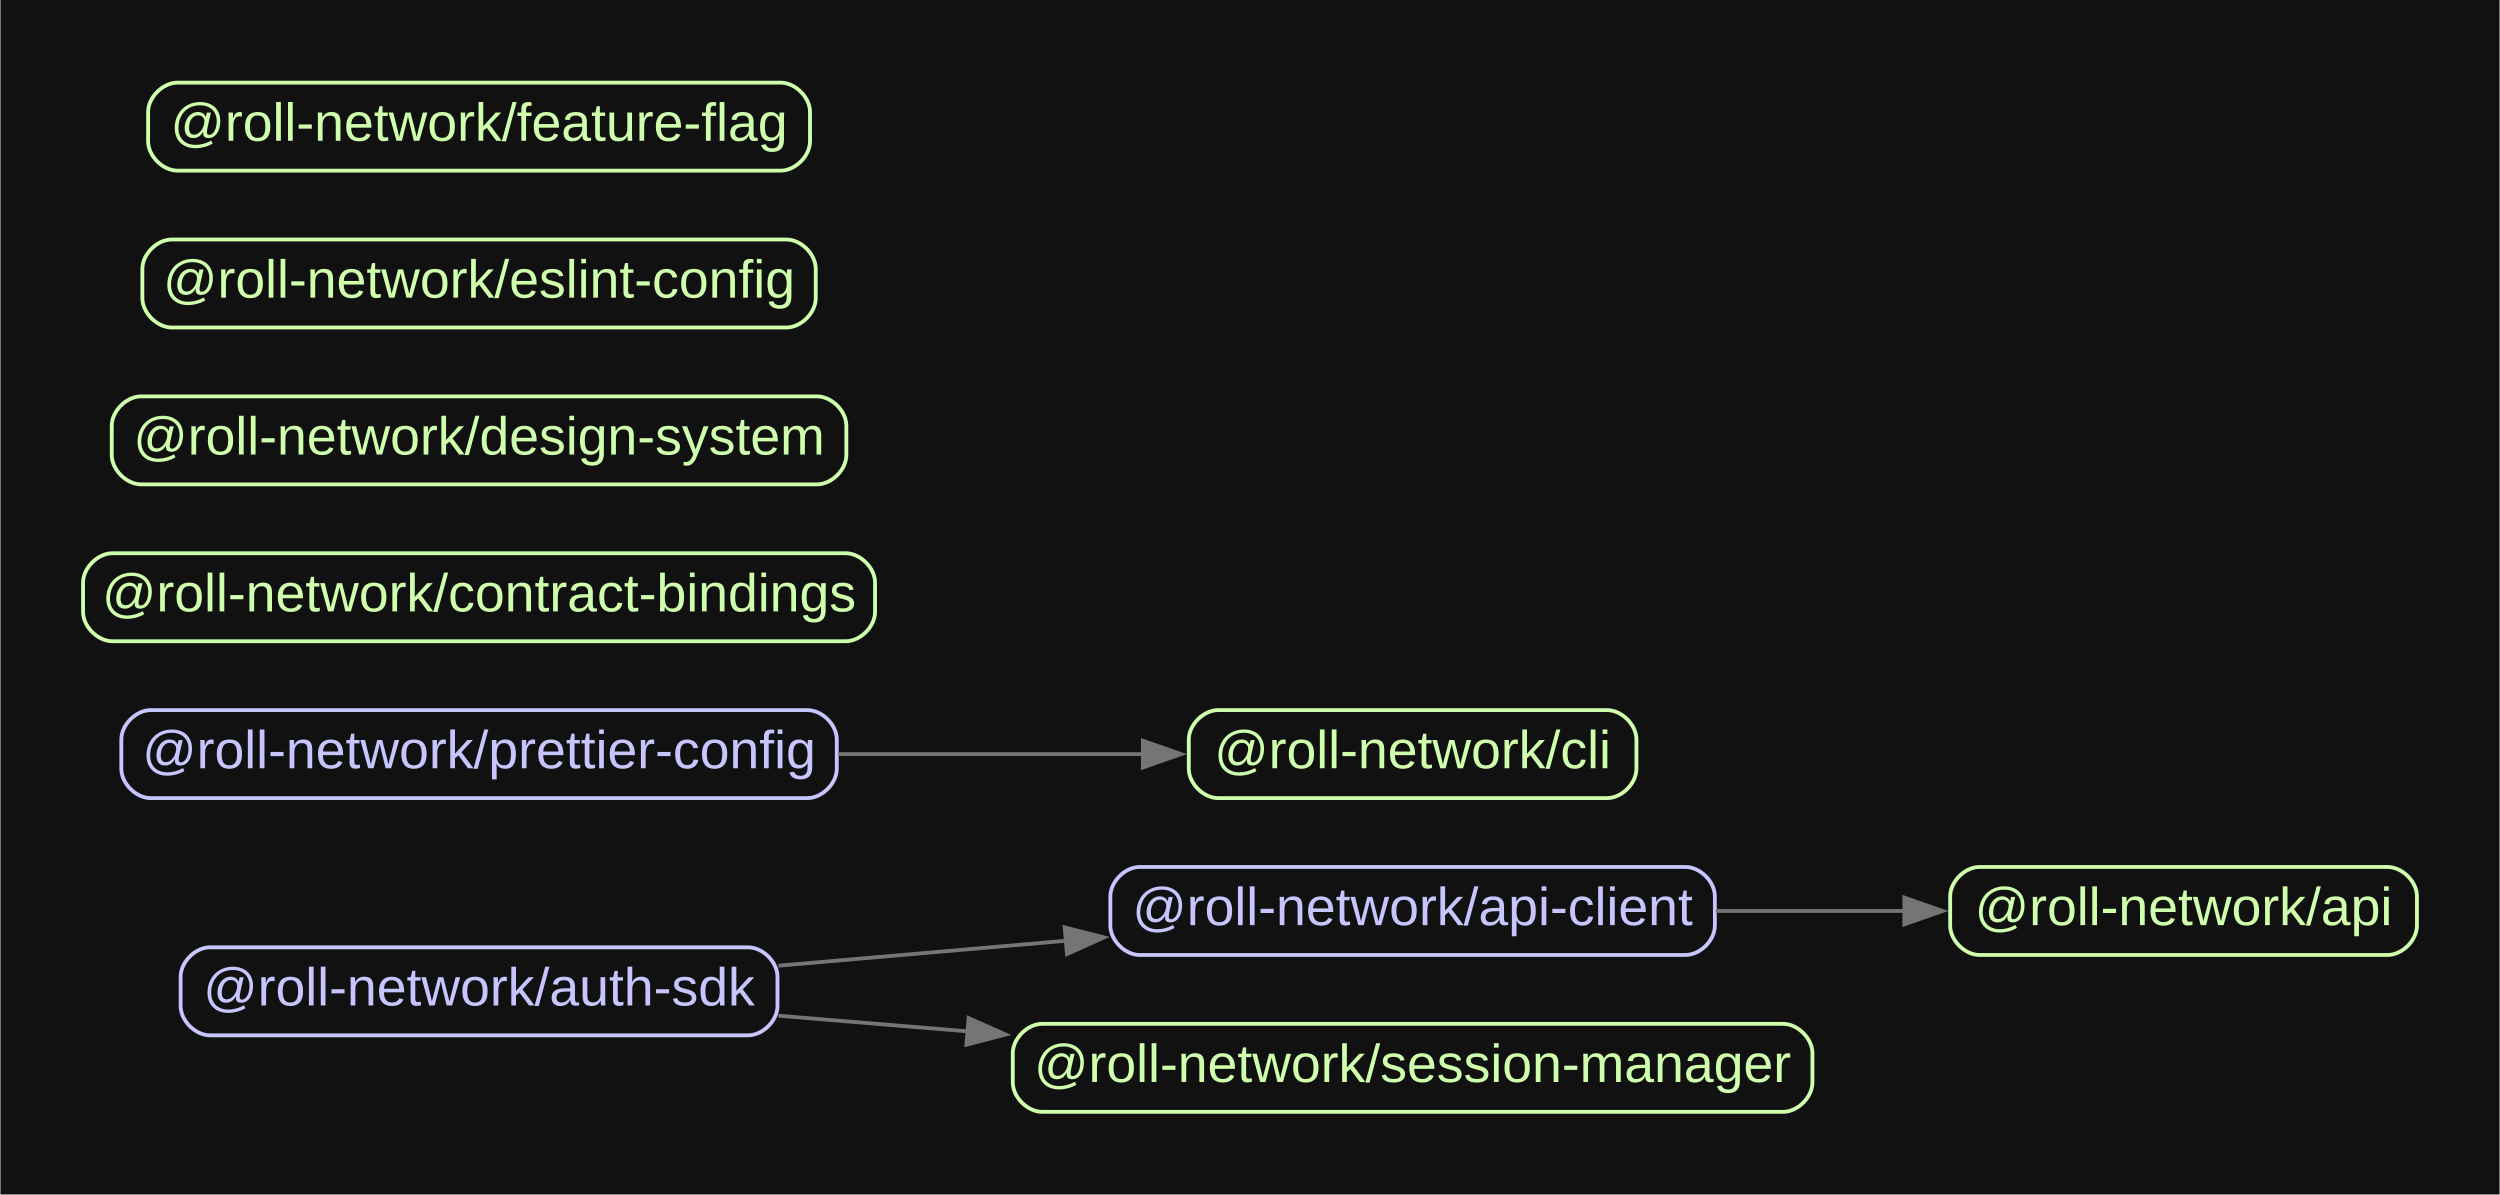
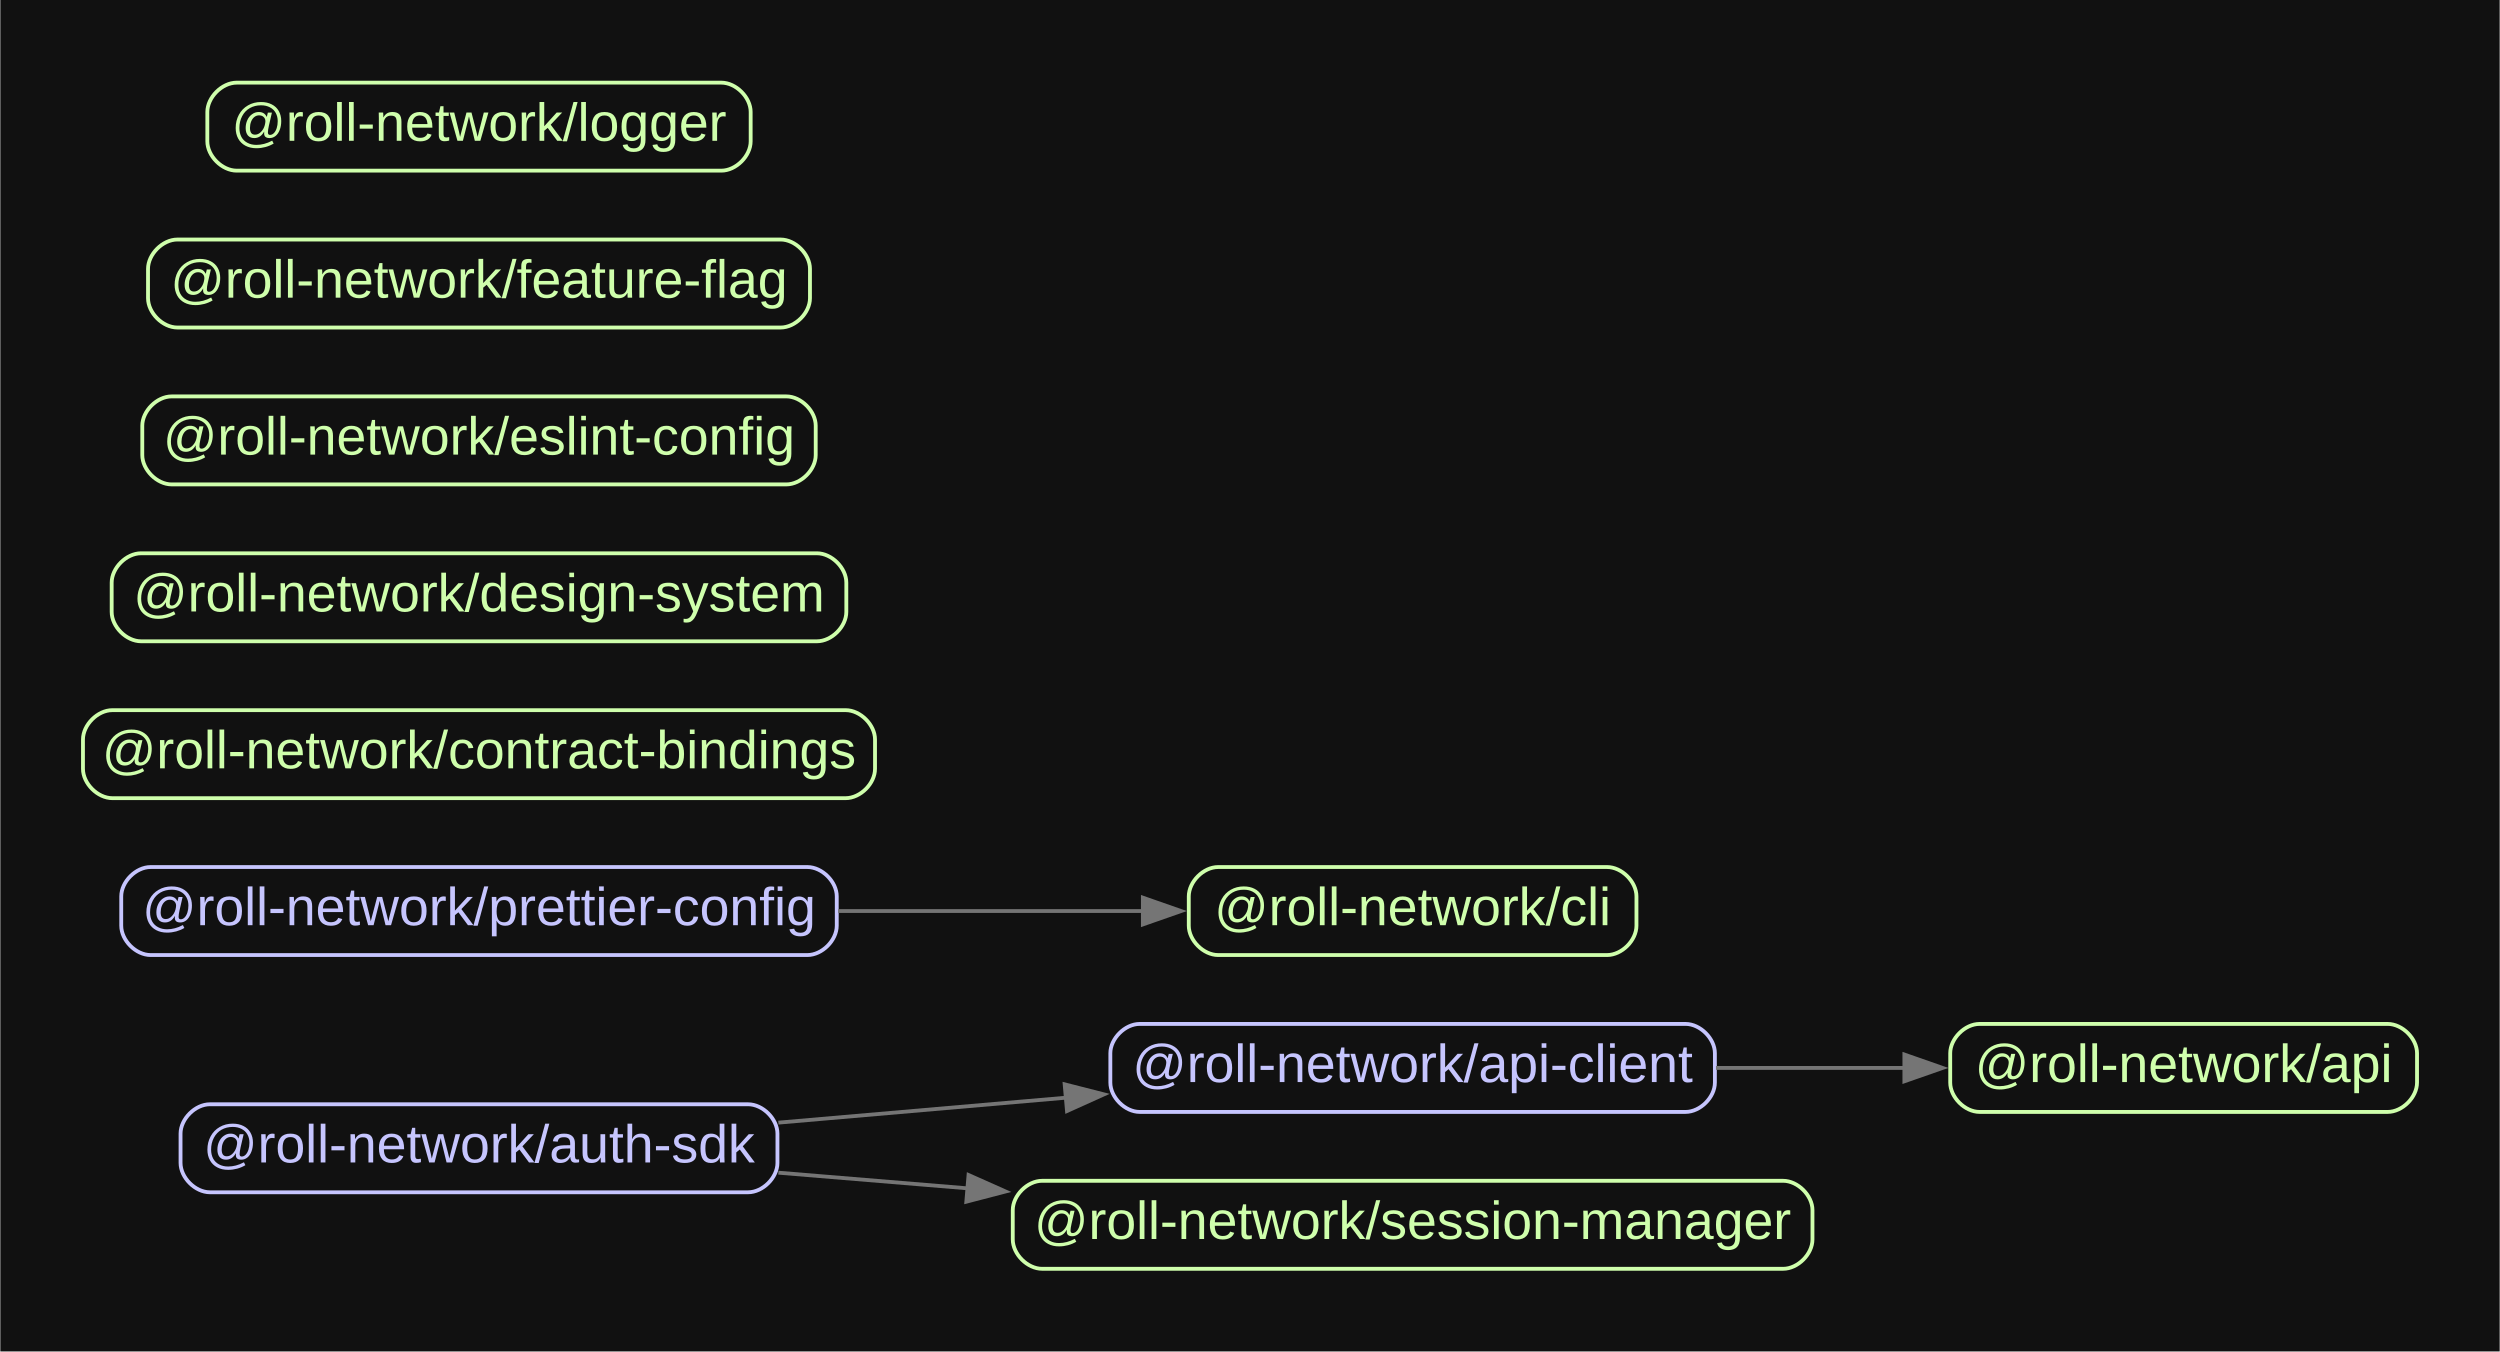
- <svg xmlns="http://www.w3.org/2000/svg" width="653pt" height="312pt" viewBox="0.00 0.00 653.20 312.20">
-   <g id="graph0" class="graph" transform="scale(1 1) rotate(0) translate(21.6 290.6)">
-     <polygon fill="#111111" stroke="none" points="-21.6,21.6 -21.6,-290.6 631.6,-290.6 631.6,21.6 -21.6,21.6" />
+ <svg xmlns="http://www.w3.org/2000/svg" width="653pt" height="353pt" viewBox="0.00 0.00 653.20 353.20">
+   <g id="graph0" class="graph" transform="scale(1 1) rotate(0) translate(21.6 331.6)">
+     <polygon fill="#111111" stroke="none" points="-21.6,21.6 -21.6,-331.6 631.6,-331.6 631.6,21.6 -21.6,21.6" />
    <g id="node1" class="node">
      <path fill="none" stroke="#cfffac" d="M602.33,-64C602.33,-64 495.67,-64 495.67,-64 491.83,-64 488,-60.17 488,-56.33 488,-56.33 488,-48.67 488,-48.67 488,-44.83 491.83,-41 495.67,-41 495.67,-41 602.33,-41 602.33,-41 606.17,-41 610,-44.83 610,-48.67 610,-48.67 610,-56.33 610,-56.33 610,-60.17 606.17,-64 602.33,-64" />
      <text text-anchor="middle" x="549" y="-48.8" font-family="Arial" font-size="14.00" fill="#cfffac">@roll-network/api</text>
    </g>
    <g id="node2" class="node">
      <path fill="none" stroke="#c6c5fe" d="M418.83,-64C418.83,-64 276.17,-64 276.17,-64 272.33,-64 268.5,-60.17 268.5,-56.33 268.5,-56.33 268.5,-48.67 268.5,-48.67 268.5,-44.83 272.33,-41 276.17,-41 276.17,-41 418.83,-41 418.83,-41 422.67,-41 426.5,-44.83 426.5,-48.67 426.5,-48.67 426.5,-56.33 426.5,-56.33 426.5,-60.17 422.67,-64 418.83,-64" />
      <text text-anchor="middle" x="347.5" y="-48.8" font-family="Arial" font-size="14.00" fill="#c6c5fe">@roll-network/api-client</text>
    </g>
    <g id="edge1" class="edge">
      <path fill="none" stroke="#757575" d="M426.78,-52.5C443.03,-52.5 460.07,-52.5 476.08,-52.5" />
      <polygon fill="#757575" stroke="#757575" points="476.02,-56 486.02,-52.5 476.02,-49 476.02,-56" />
    </g>
    <g id="node3" class="node">
      <path fill="none" stroke="#c6c5fe" d="M173.83,-43C173.83,-43 33.17,-43 33.17,-43 29.33,-43 25.5,-39.17 25.5,-35.33 25.5,-35.33 25.5,-27.67 25.5,-27.67 25.5,-23.83 29.33,-20 33.17,-20 33.17,-20 173.83,-20 173.83,-20 177.67,-20 181.5,-23.83 181.5,-27.67 181.5,-27.67 181.5,-35.33 181.5,-35.33 181.5,-39.17 177.67,-43 173.83,-43" />
      <text text-anchor="middle" x="103.5" y="-27.8" font-family="Arial" font-size="14.00" fill="#c6c5fe">@roll-network/auth-sdk</text>
    </g>
    <g id="edge2" class="edge">
      <path fill="none" stroke="#757575" d="M181.74,-38.2C205.73,-40.28 232.37,-42.6 257.12,-44.74" />
      <polygon fill="#757575" stroke="#757575" points="256.56,-48.21 266.83,-45.59 257.17,-41.23 256.56,-48.21" />
    </g>
    <g id="node4" class="node">
      <path fill="none" stroke="#cfffac" d="M444.33,-23C444.33,-23 250.67,-23 250.67,-23 246.83,-23 243,-19.17 243,-15.33 243,-15.33 243,-7.67 243,-7.67 243,-3.83 246.83,0 250.67,0 250.67,0 444.33,0 444.33,0 448.17,0 452,-3.83 452,-7.67 452,-7.67 452,-15.33 452,-15.33 452,-19.17 448.17,-23 444.33,-23" />
      <text text-anchor="middle" x="347.5" y="-7.8" font-family="Arial" font-size="14.00" fill="#cfffac">@roll-network/session-manager</text>
    </g>
    <g id="edge3" class="edge">
      <path fill="none" stroke="#757575" d="M181.74,-25.12C197.62,-23.8 214.67,-22.39 231.56,-21" />
      <polygon fill="#757575" stroke="#757575" points="231.44,-24.52 241.12,-20.21 230.86,-17.54 231.44,-24.52" />
    </g>
    <g id="node5" class="node">
      <path fill="none" stroke="#cfffac" d="M398.33,-105C398.33,-105 296.67,-105 296.67,-105 292.83,-105 289,-101.17 289,-97.33 289,-97.33 289,-89.67 289,-89.67 289,-85.83 292.83,-82 296.67,-82 296.67,-82 398.33,-82 398.33,-82 402.17,-82 406,-85.83 406,-89.67 406,-89.67 406,-97.33 406,-97.33 406,-101.17 402.17,-105 398.33,-105" />
      <text text-anchor="middle" x="347.5" y="-89.8" font-family="Arial" font-size="14.00" fill="#cfffac">@roll-network/cli</text>
    </g>
    <g id="node6" class="node">
      <path fill="none" stroke="#cfffac" d="M199.33,-146C199.33,-146 7.67,-146 7.67,-146 3.83,-146 0,-142.17 0,-138.33 0,-138.33 0,-130.67 0,-130.67 0,-126.83 3.83,-123 7.67,-123 7.67,-123 199.33,-123 199.33,-123 203.17,-123 207,-126.83 207,-130.67 207,-130.67 207,-138.33 207,-138.33 207,-142.17 203.17,-146 199.33,-146" />
      <text text-anchor="middle" x="103.5" y="-130.8" font-family="Arial" font-size="14.00" fill="#cfffac">@roll-network/contract-bindings</text>
    </g>
    <g id="node7" class="node">
      <path fill="none" stroke="#cfffac" d="M191.83,-187C191.83,-187 15.17,-187 15.17,-187 11.33,-187 7.5,-183.17 7.5,-179.33 7.5,-179.33 7.5,-171.67 7.5,-171.67 7.5,-167.83 11.33,-164 15.17,-164 15.17,-164 191.83,-164 191.83,-164 195.67,-164 199.5,-167.83 199.5,-171.67 199.5,-171.67 199.5,-179.33 199.5,-179.33 199.5,-183.17 195.67,-187 191.83,-187" />
      <text text-anchor="middle" x="103.5" y="-171.8" font-family="Arial" font-size="14.00" fill="#cfffac">@roll-network/design-system</text>
    </g>
    <g id="node8" class="node">
      <path fill="none" stroke="#cfffac" d="M183.83,-228C183.83,-228 23.17,-228 23.17,-228 19.33,-228 15.5,-224.17 15.5,-220.33 15.5,-220.33 15.5,-212.67 15.5,-212.67 15.5,-208.83 19.33,-205 23.17,-205 23.17,-205 183.83,-205 183.83,-205 187.67,-205 191.5,-208.83 191.5,-212.67 191.5,-212.67 191.5,-220.33 191.5,-220.33 191.5,-224.17 187.67,-228 183.83,-228" />
      <text text-anchor="middle" x="103.5" y="-212.8" font-family="Arial" font-size="14.00" fill="#cfffac">@roll-network/eslint-config</text>
    </g>
    <g id="node9" class="node">
      <path fill="none" stroke="#cfffac" d="M182.33,-269C182.33,-269 24.67,-269 24.67,-269 20.83,-269 17,-265.17 17,-261.33 17,-261.33 17,-253.67 17,-253.67 17,-249.83 20.83,-246 24.67,-246 24.67,-246 182.33,-246 182.33,-246 186.17,-246 190,-249.83 190,-253.67 190,-253.67 190,-261.33 190,-261.33 190,-265.17 186.17,-269 182.33,-269" />
      <text text-anchor="middle" x="103.5" y="-253.8" font-family="Arial" font-size="14.00" fill="#cfffac">@roll-network/feature-flag</text>
    </g>
    <g id="node10" class="node">
+       <path fill="none" stroke="#cfffac" d="M166.83,-310C166.83,-310 40.17,-310 40.17,-310 36.33,-310 32.5,-306.17 32.5,-302.33 32.5,-302.33 32.5,-294.67 32.5,-294.67 32.5,-290.83 36.33,-287 40.17,-287 40.17,-287 166.83,-287 166.83,-287 170.67,-287 174.5,-290.83 174.5,-294.67 174.5,-294.67 174.5,-302.33 174.5,-302.33 174.5,-306.17 170.67,-310 166.83,-310" />
+       <text text-anchor="middle" x="103.5" y="-294.8" font-family="Arial" font-size="14.00" fill="#cfffac">@roll-network/logger</text>
+     </g>
+     <g id="node11" class="node">
      <path fill="none" stroke="#c6c5fe" d="M189.33,-105C189.33,-105 17.67,-105 17.67,-105 13.83,-105 10,-101.17 10,-97.33 10,-97.33 10,-89.67 10,-89.67 10,-85.83 13.83,-82 17.67,-82 17.67,-82 189.33,-82 189.33,-82 193.17,-82 197,-85.83 197,-89.67 197,-89.67 197,-97.33 197,-97.33 197,-101.17 193.17,-105 189.33,-105" />
      <text text-anchor="middle" x="103.5" y="-89.8" font-family="Arial" font-size="14.00" fill="#c6c5fe">@roll-network/prettier-config</text>
    </g>
    <g id="edge4" class="edge">
      <path fill="none" stroke="#757575" d="M197.37,-93.5C223.84,-93.5 252.2,-93.5 277.02,-93.5" />
      <polygon fill="#757575" stroke="#757575" points="277,-97 287,-93.5 277,-90 277,-97" />
    </g>
  </g>
</svg>
